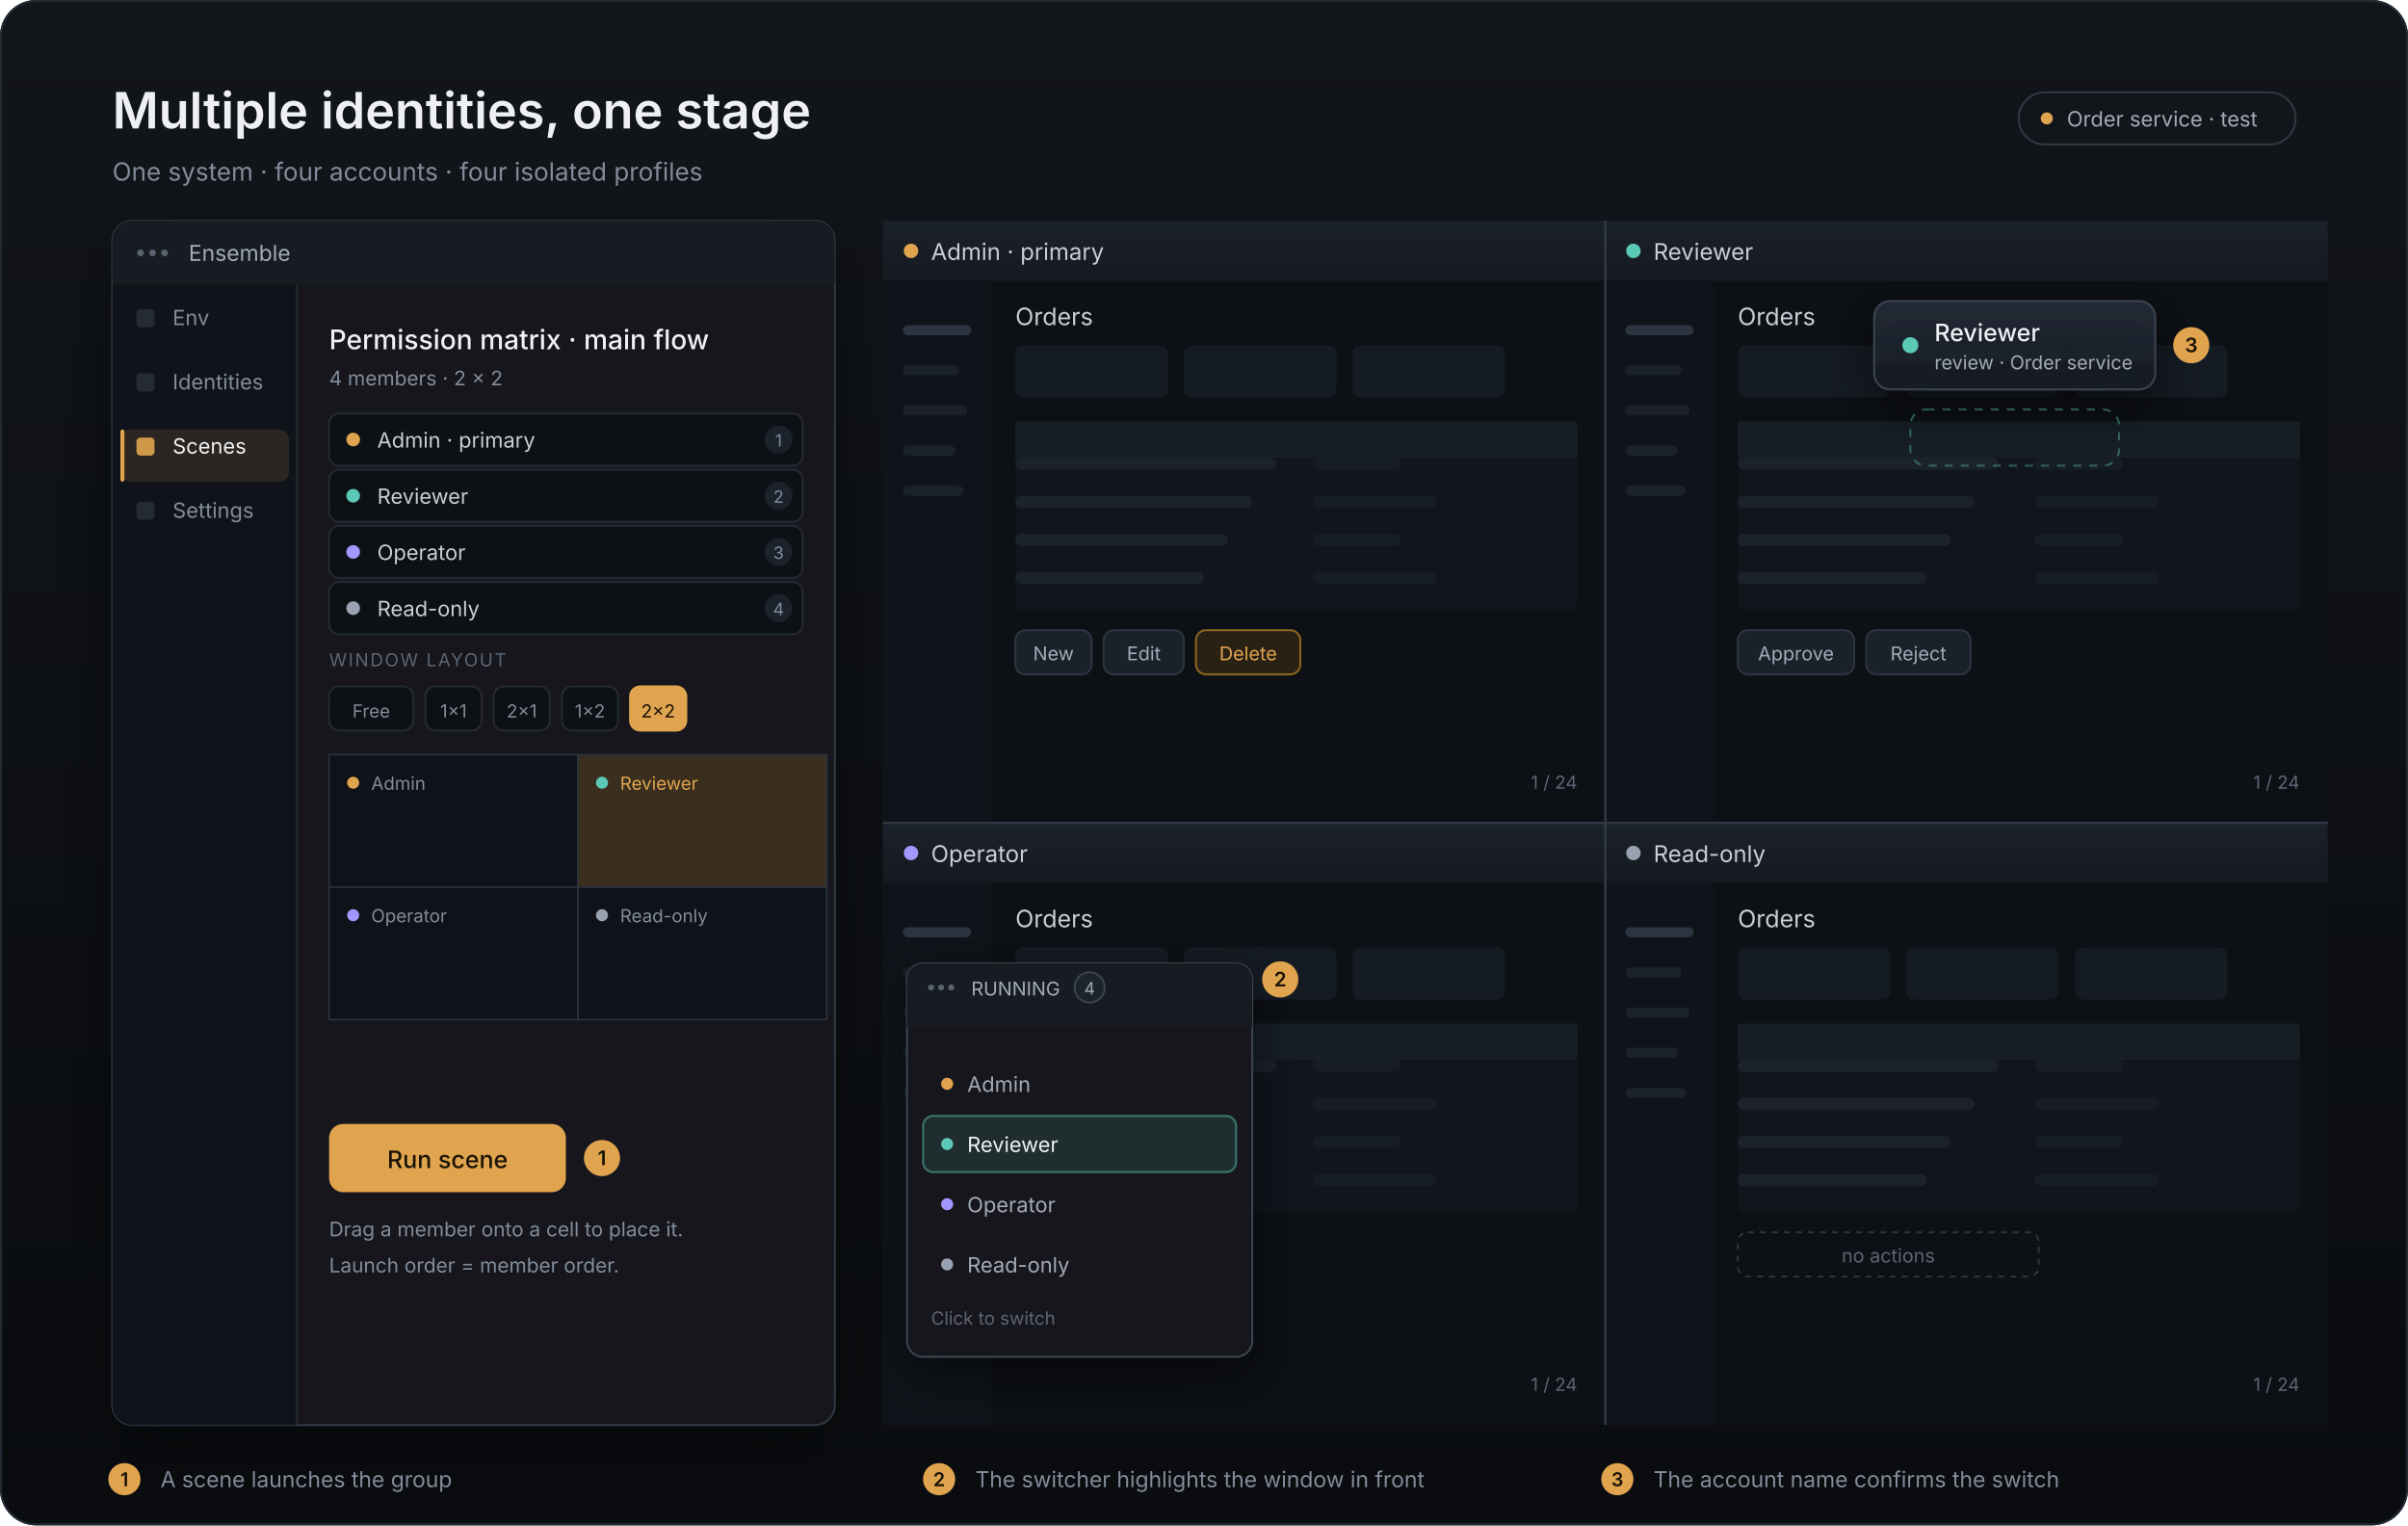
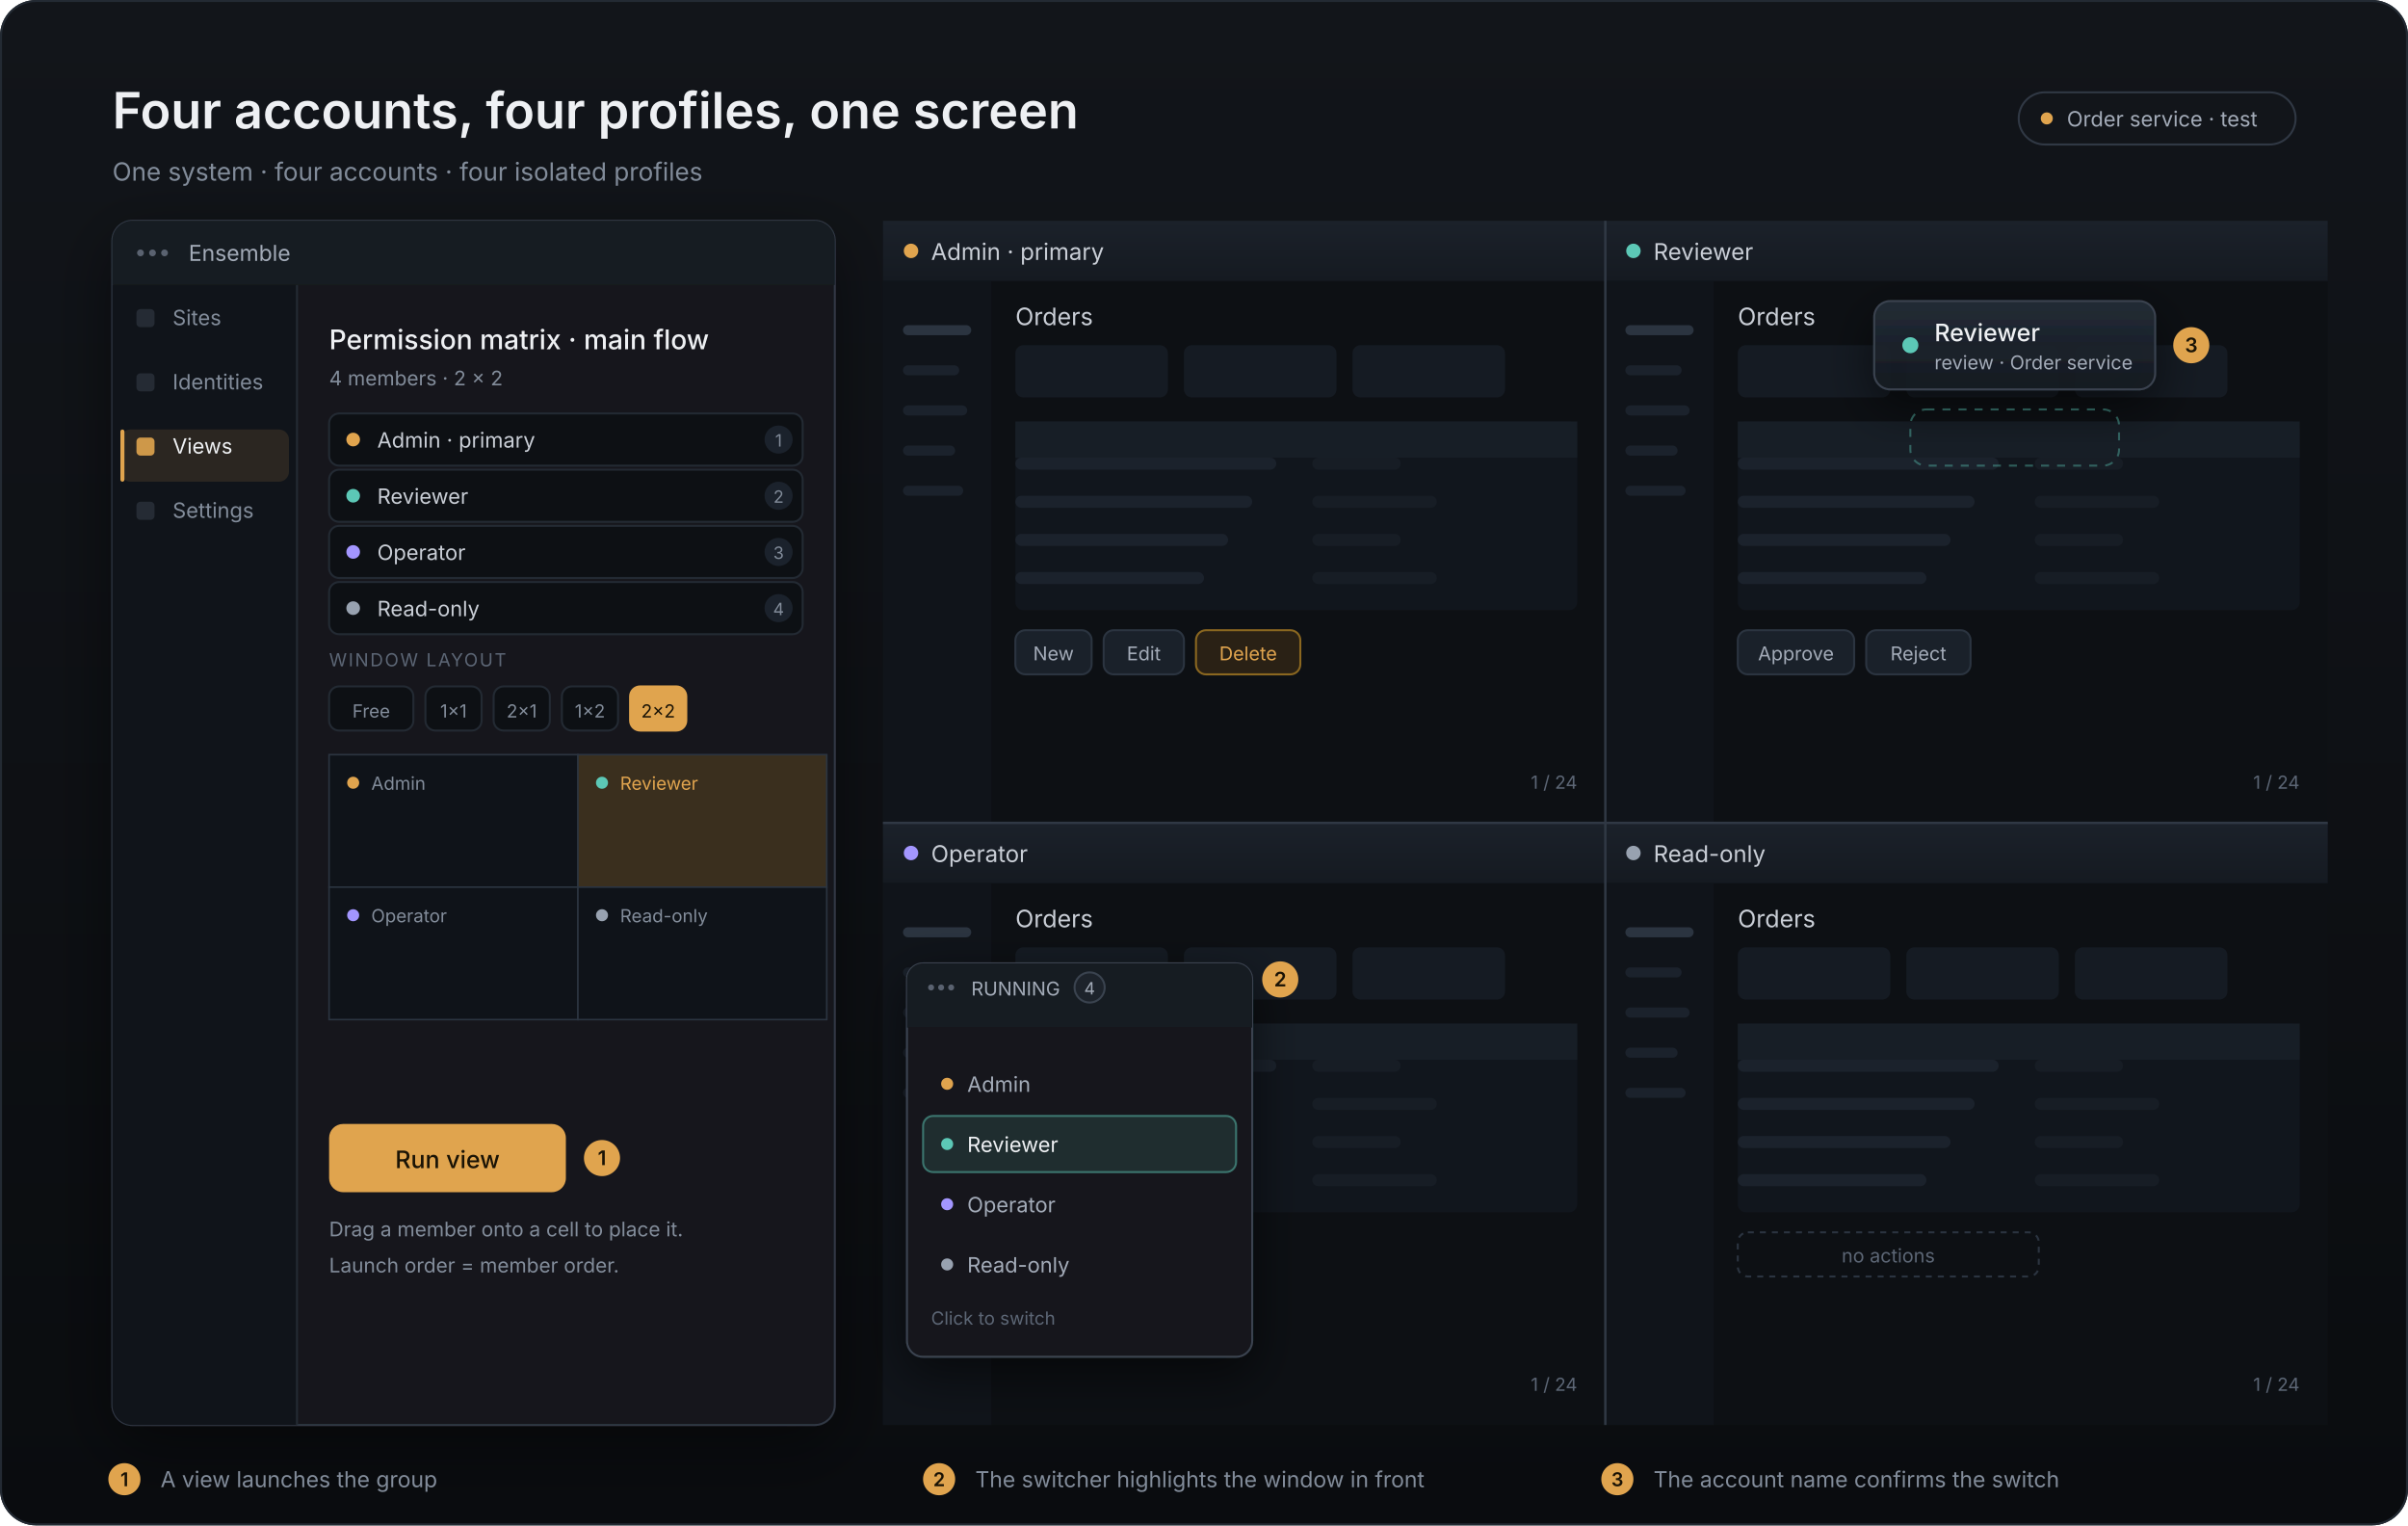
- <svg xmlns="http://www.w3.org/2000/svg" viewBox="0 0 1200 760" width="1200" height="760" role="img" aria-label="One scene on the left launches four isolated browser profiles tiled edge to edge on the right, with a floating switcher highlighting the current window and a brief account label over it">
+ <svg xmlns="http://www.w3.org/2000/svg" viewBox="0 0 1200 760" width="1200" height="760" role="img" aria-label="One view on the left launches four isolated browser profiles tiled edge to edge on the right, with a floating switcher highlighting the current window and a brief account label over it">
  <defs>
    <linearGradient id="heroBg" x1="0" y1="0" x2="0" y2="1">
      <stop offset="0" stop-color="#12151a" />
      <stop offset="1" stop-color="#0a0c0f" />
    </linearGradient>
    <linearGradient id="heroChrome" x1="0" y1="0" x2="0" y2="1">
      <stop offset="0" stop-color="#1b212a" />
      <stop offset="1" stop-color="#151a21" />
    </linearGradient>
    <linearGradient id="heroPill" x1="0" y1="0" x2="0" y2="1">
      <stop offset="0" stop-color="#242c36" stop-opacity="0.96" />
      <stop offset="1" stop-color="#151a21" stop-opacity="0.96" />
    </linearGradient>
    <filter id="heroShadow" x="-40%" y="-40%" width="180%" height="200%">
      <feDropShadow dx="0" dy="8" stdDeviation="12" flood-color="#000" flood-opacity="0.55" />
    </filter>
    <filter id="heroPanelShadow" x="-20%" y="-20%" width="140%" height="150%">
      <feDropShadow dx="0" dy="10" stdDeviation="16" flood-color="#000" flood-opacity="0.45" />
    </filter>
  </defs>
  <rect width="1200" height="760" rx="18" fill="url(#heroBg)" />
  <rect x="0.5" y="0.5" width="1199" height="759" rx="17.5" fill="none" stroke="#232a33" />
  <g font-family="system-ui, -apple-system, Segoe UI, sans-serif">
-     <text x="56" y="64" font-size="25" fill="#eef0f3" font-weight="600">Multiple identities, one stage</text>
+     <text x="56" y="64" font-size="25" fill="#eef0f3" font-weight="600">Four accounts, four profiles, one screen</text>
    <text x="56" y="90" font-size="12.5" fill="#828c9a">One system · four accounts · four isolated profiles</text>
  </g>
  <g>
    <rect x="1006" y="46" width="138" height="26" rx="13" fill="#12151a" stroke="#303844" />
    <circle cx="1020" cy="59" r="3" fill="#e0a44e" />
    <text x="1030" y="63" font-size="10.5" fill="#a3abb8" font-family="system-ui, -apple-system, Segoe UI, sans-serif">Order service · test</text>
  </g>
  <g filter="url(#heroPanelShadow)">
    <rect x="56" y="110" width="360" height="600" rx="10" fill="#12151a" stroke="#303844" />
    <path d="M56 120a10 10 0 0 1 10-10h340a10 10 0 0 1 10 10v22H56z" fill="#171b21" />
  </g>
  <g fill="#5a6270">
    <circle cx="70" cy="126" r="1.7" />
    <circle cx="76" cy="126" r="1.7" />
    <circle cx="82" cy="126" r="1.7" />
  </g>
  <text x="94" y="130" font-size="11" fill="#a3abb8" font-family="system-ui, -apple-system, Segoe UI, sans-serif">Ensemble</text>
  <path d="M56 142h92v568H66a10 10 0 0 1-10-10z" fill="#10141a" />
  <path d="M148 142v568" stroke="#232a33" />
  <rect x="60" y="214" width="84" height="26" rx="5" fill="#e0a44e" fill-opacity="0.13" />
  <rect x="60" y="214" width="2" height="26" rx="1" fill="#e0a44e" />
  <g>
    <rect x="68" y="154" width="9" height="9" rx="2" fill="#3a434f" fill-opacity="0.5" />
-     <text x="86" y="162" font-size="10.5" fill="#828c9a" font-family="system-ui, -apple-system, Segoe UI, sans-serif">Env</text>
+     <text x="86" y="162" font-size="10.5" fill="#828c9a" font-family="system-ui, -apple-system, Segoe UI, sans-serif">Sites</text>
  </g>
  <g>
    <rect x="68" y="186" width="9" height="9" rx="2" fill="#3a434f" fill-opacity="0.5" />
    <text x="86" y="194" font-size="10.5" fill="#828c9a" font-family="system-ui, -apple-system, Segoe UI, sans-serif">Identities</text>
  </g>
  <g>
    <rect x="68" y="218" width="9" height="9" rx="2" fill="#e0a44e" fill-opacity="0.9" />
-     <text x="86" y="226" font-size="10.5" fill="#eef0f3" font-family="system-ui, -apple-system, Segoe UI, sans-serif">Scenes</text>
+     <text x="86" y="226" font-size="10.5" fill="#eef0f3" font-family="system-ui, -apple-system, Segoe UI, sans-serif">Views</text>
  </g>
  <g>
    <rect x="68" y="250" width="9" height="9" rx="2" fill="#3a434f" fill-opacity="0.5" />
    <text x="86" y="258" font-size="10.5" fill="#828c9a" font-family="system-ui, -apple-system, Segoe UI, sans-serif">Settings</text>
  </g>
  <text x="164" y="174" font-size="13.5" fill="#eef0f3" font-weight="500" font-family="system-ui, -apple-system, Segoe UI, sans-serif">Permission matrix · main flow</text>
  <text x="164" y="192" font-size="10" fill="#828c9a" font-family="system-ui, -apple-system, Segoe UI, sans-serif">4 members · 2 × 2</text>
  <rect x="164" y="206" width="236" height="26" rx="5" fill="#0d1014" stroke="#232a33" />
  <circle cx="176" cy="219" r="3.4" fill="#e0a44e" />
  <text x="188" y="223" font-size="10.5" fill="#c9ced6" font-family="system-ui, -apple-system, Segoe UI, sans-serif">Admin · primary</text>
  <circle cx="388" cy="219" r="7" fill="#1b222c" />
  <text x="388" y="222.5" font-size="8.5" fill="#828c9a" text-anchor="middle" font-family="system-ui, -apple-system, Segoe UI, sans-serif">1</text>
  <rect x="164" y="234" width="236" height="26" rx="5" fill="#0d1014" stroke="#232a33" />
  <circle cx="176" cy="247" r="3.4" fill="#5cc8b6" />
  <text x="188" y="251" font-size="10.5" fill="#c9ced6" font-family="system-ui, -apple-system, Segoe UI, sans-serif">Reviewer</text>
  <circle cx="388" cy="247" r="7" fill="#1b222c" />
  <text x="388" y="250.5" font-size="8.5" fill="#828c9a" text-anchor="middle" font-family="system-ui, -apple-system, Segoe UI, sans-serif">2</text>
  <rect x="164" y="262" width="236" height="26" rx="5" fill="#0d1014" stroke="#232a33" />
  <circle cx="176" cy="275" r="3.4" fill="#a396ff" />
  <text x="188" y="279" font-size="10.5" fill="#c9ced6" font-family="system-ui, -apple-system, Segoe UI, sans-serif">Operator</text>
  <circle cx="388" cy="275" r="7" fill="#1b222c" />
  <text x="388" y="278.5" font-size="8.5" fill="#828c9a" text-anchor="middle" font-family="system-ui, -apple-system, Segoe UI, sans-serif">3</text>
  <rect x="164" y="290" width="236" height="26" rx="5" fill="#0d1014" stroke="#232a33" />
  <circle cx="176" cy="303" r="3.4" fill="#98a2b0" />
  <text x="188" y="307" font-size="10.5" fill="#c9ced6" font-family="system-ui, -apple-system, Segoe UI, sans-serif">Read-only</text>
  <circle cx="388" cy="303" r="7" fill="#1b222c" />
  <text x="388" y="306.5" font-size="8.5" fill="#828c9a" text-anchor="middle" font-family="system-ui, -apple-system, Segoe UI, sans-serif">4</text>
  <text x="164" y="332" font-size="9" fill="#5c6675" letter-spacing="0.8" font-family="system-ui, -apple-system, Segoe UI, sans-serif">WINDOW LAYOUT</text>
  <rect x="164" y="342" width="42" height="22" rx="5" fill="#0d1014" stroke="#232a33" />
  <text x="185" y="357.5" font-size="9" fill="#828c9a" text-anchor="middle" font-family="system-ui, -apple-system, Segoe UI, sans-serif">Free</text>
  <rect x="212" y="342" width="28" height="22" rx="5" fill="#0d1014" stroke="#232a33" />
  <text x="226" y="357.5" font-size="9" fill="#828c9a" text-anchor="middle" font-family="system-ui, -apple-system, Segoe UI, sans-serif">1×1</text>
  <rect x="246" y="342" width="28" height="22" rx="5" fill="#0d1014" stroke="#232a33" />
  <text x="260" y="357.5" font-size="9" fill="#828c9a" text-anchor="middle" font-family="system-ui, -apple-system, Segoe UI, sans-serif">2×1</text>
  <rect x="280" y="342" width="28" height="22" rx="5" fill="#0d1014" stroke="#232a33" />
  <text x="294" y="357.5" font-size="9" fill="#828c9a" text-anchor="middle" font-family="system-ui, -apple-system, Segoe UI, sans-serif">1×2</text>
  <rect x="314" y="342" width="28" height="22" rx="5" fill="#e0a44e" stroke="#e0a44e" />
  <text x="328" y="357.5" font-size="9" fill="#1a1305" text-anchor="middle" font-family="system-ui, -apple-system, Segoe UI, sans-serif">2×2</text>
  <rect x="164" y="376" width="124" height="66" fill="#0f1319" stroke="#2b3440" stroke-width="0.8" />
  <circle cx="176" cy="390" r="3" fill="#e0a44e" />
  <text x="185" y="393.5" font-size="9" fill="#828c9a" font-family="system-ui, -apple-system, Segoe UI, sans-serif">Admin</text>
  <rect x="288" y="376" width="124" height="66" fill="#3a2f1e" stroke="#2b3440" stroke-width="0.8" />
  <circle cx="300" cy="390" r="3" fill="#5cc8b6" />
  <text x="309" y="393.5" font-size="9" fill="#e0a44e" font-family="system-ui, -apple-system, Segoe UI, sans-serif">Reviewer</text>
  <rect x="164" y="442" width="124" height="66" fill="#0f1319" stroke="#2b3440" stroke-width="0.8" />
  <circle cx="176" cy="456" r="3" fill="#a396ff" />
  <text x="185" y="459.5" font-size="9" fill="#828c9a" font-family="system-ui, -apple-system, Segoe UI, sans-serif">Operator</text>
  <rect x="288" y="442" width="124" height="66" fill="#0f1319" stroke="#2b3440" stroke-width="0.8" />
  <circle cx="300" cy="456" r="3" fill="#98a2b0" />
  <text x="309" y="459.5" font-size="9" fill="#828c9a" font-family="system-ui, -apple-system, Segoe UI, sans-serif">Read-only</text>
  <rect x="164" y="560" width="118" height="34" rx="7" fill="#e0a44e" />
-   <text x="223" y="582" font-size="12" fill="#1a1305" text-anchor="middle" font-weight="500" font-family="system-ui, -apple-system, Segoe UI, sans-serif">Run scene</text>
+   <text x="223" y="582" font-size="12" fill="#1a1305" text-anchor="middle" font-weight="500" font-family="system-ui, -apple-system, Segoe UI, sans-serif">Run view</text>
  <text x="164" y="616" font-size="10" fill="#828c9a" font-family="system-ui, -apple-system, Segoe UI, sans-serif">Drag a member onto a cell to place it.</text>
  <text x="164" y="634" font-size="10" fill="#828c9a" font-family="system-ui, -apple-system, Segoe UI, sans-serif">Launch order = member order.</text>
  <circle cx="300" cy="577" r="9" fill="#e0a44e" />
  <text x="300" y="580.5" font-size="10" fill="#1a1305" text-anchor="middle" font-weight="600" font-family="system-ui, -apple-system, Segoe UI, sans-serif">1</text>
  <rect x="440" y="110" width="360" height="300" fill="#0d1014" />
  <rect x="440" y="110" width="360" height="30" fill="url(#heroChrome)" />
  <circle cx="454" cy="125" r="3.6" fill="#e0a44e" />
  <text x="464" y="129.5" font-size="11.5" fill="#c9ced6" font-family="system-ui, -apple-system, Segoe UI, sans-serif">Admin · primary</text>
  <rect x="440" y="140" width="54" height="270" fill="#10141a" />
  <rect x="450" y="162" width="34" height="5" rx="2.5" fill="#2b3440" />
  <rect x="450" y="182" width="28" height="5" rx="2.5" fill="#1b222c" />
  <rect x="450" y="202" width="32" height="5" rx="2.5" fill="#1b222c" />
  <rect x="450" y="222" width="26" height="5" rx="2.5" fill="#1b222c" />
  <rect x="450" y="242" width="30" height="5" rx="2.5" fill="#1b222c" />
  <text x="506" y="162" font-size="12" fill="#c9ced6" font-family="system-ui, -apple-system, Segoe UI, sans-serif">Orders</text>
  <rect x="506" y="172" width="76" height="26" rx="4" fill="#151b23" />
  <rect x="590" y="172" width="76" height="26" rx="4" fill="#151b23" />
  <rect x="674" y="172" width="76" height="26" rx="4" fill="#151b23" />
  <rect x="506" y="210" width="280" height="94" rx="4" fill="#11161d" />
  <rect x="506" y="210" width="280" height="18" fill="#171e26" />
  <rect x="506" y="228" width="130" height="6" rx="3" fill="#1b222c" />
  <rect x="654" y="228" width="44" height="6" rx="3" fill="#171d25" />
  <rect x="506" y="247" width="118" height="6" rx="3" fill="#1b222c" />
  <rect x="654" y="247" width="62" height="6" rx="3" fill="#171d25" />
  <rect x="506" y="266" width="106" height="6" rx="3" fill="#1b222c" />
  <rect x="654" y="266" width="44" height="6" rx="3" fill="#171d25" />
  <rect x="506" y="285" width="94" height="6" rx="3" fill="#1b222c" />
  <rect x="654" y="285" width="62" height="6" rx="3" fill="#171d25" />
  <rect x="506" y="314" width="38" height="22" rx="5" fill="#1a212a" stroke="#2b3440" />
  <text x="525" y="329" font-size="9.5" fill="#a3abb8" text-anchor="middle" font-family="system-ui, -apple-system, Segoe UI, sans-serif">New</text>
  <rect x="550" y="314" width="40" height="22" rx="5" fill="#1a212a" stroke="#2b3440" />
  <text x="570" y="329" font-size="9.5" fill="#a3abb8" text-anchor="middle" font-family="system-ui, -apple-system, Segoe UI, sans-serif">Edit</text>
  <rect x="596" y="314" width="52" height="22" rx="5" fill="#2a2115" stroke="#8a6720" />
  <text x="622" y="329" font-size="9.5" fill="#e0a44e" text-anchor="middle" font-family="system-ui, -apple-system, Segoe UI, sans-serif">Delete</text>
  <text x="786" y="393" font-size="9" fill="#5c6675" text-anchor="end" font-family="system-ui, -apple-system, Segoe UI, sans-serif">1 / 24</text>
  <rect x="800" y="110" width="360" height="300" fill="#0d1014" />
  <rect x="800" y="110" width="360" height="30" fill="url(#heroChrome)" />
  <circle cx="814" cy="125" r="3.6" fill="#5cc8b6" />
  <text x="824" y="129.5" font-size="11.5" fill="#c9ced6" font-family="system-ui, -apple-system, Segoe UI, sans-serif">Reviewer</text>
  <rect x="800" y="140" width="54" height="270" fill="#10141a" />
  <rect x="810" y="162" width="34" height="5" rx="2.5" fill="#2b3440" />
  <rect x="810" y="182" width="28" height="5" rx="2.5" fill="#1b222c" />
  <rect x="810" y="202" width="32" height="5" rx="2.5" fill="#1b222c" />
  <rect x="810" y="222" width="26" height="5" rx="2.5" fill="#1b222c" />
  <rect x="810" y="242" width="30" height="5" rx="2.5" fill="#1b222c" />
  <text x="866" y="162" font-size="12" fill="#c9ced6" font-family="system-ui, -apple-system, Segoe UI, sans-serif">Orders</text>
  <rect x="866" y="172" width="76" height="26" rx="4" fill="#151b23" />
  <rect x="950" y="172" width="76" height="26" rx="4" fill="#151b23" />
  <rect x="1034" y="172" width="76" height="26" rx="4" fill="#151b23" />
  <rect x="866" y="210" width="280" height="94" rx="4" fill="#11161d" />
  <rect x="866" y="210" width="280" height="18" fill="#171e26" />
  <rect x="866" y="228" width="130" height="6" rx="3" fill="#1b222c" />
  <rect x="1014" y="228" width="44" height="6" rx="3" fill="#171d25" />
  <rect x="866" y="247" width="118" height="6" rx="3" fill="#1b222c" />
  <rect x="1014" y="247" width="62" height="6" rx="3" fill="#171d25" />
  <rect x="866" y="266" width="106" height="6" rx="3" fill="#1b222c" />
  <rect x="1014" y="266" width="44" height="6" rx="3" fill="#171d25" />
  <rect x="866" y="285" width="94" height="6" rx="3" fill="#1b222c" />
  <rect x="1014" y="285" width="62" height="6" rx="3" fill="#171d25" />
  <rect x="866" y="314" width="58" height="22" rx="5" fill="#1a212a" stroke="#2b3440" />
  <text x="895" y="329" font-size="9.5" fill="#a3abb8" text-anchor="middle" font-family="system-ui, -apple-system, Segoe UI, sans-serif">Approve</text>
  <rect x="930" y="314" width="52" height="22" rx="5" fill="#1a212a" stroke="#2b3440" />
  <text x="956" y="329" font-size="9.5" fill="#a3abb8" text-anchor="middle" font-family="system-ui, -apple-system, Segoe UI, sans-serif">Reject</text>
  <text x="1146" y="393" font-size="9" fill="#5c6675" text-anchor="end" font-family="system-ui, -apple-system, Segoe UI, sans-serif">1 / 24</text>
  <rect x="440" y="410" width="360" height="300" fill="#0d1014" />
  <rect x="440" y="410" width="360" height="30" fill="url(#heroChrome)" />
  <circle cx="454" cy="425" r="3.6" fill="#a396ff" />
  <text x="464" y="429.5" font-size="11.5" fill="#c9ced6" font-family="system-ui, -apple-system, Segoe UI, sans-serif">Operator</text>
  <rect x="440" y="440" width="54" height="270" fill="#10141a" />
  <rect x="450" y="462" width="34" height="5" rx="2.5" fill="#2b3440" />
  <rect x="450" y="482" width="28" height="5" rx="2.5" fill="#1b222c" />
  <rect x="450" y="502" width="32" height="5" rx="2.5" fill="#1b222c" />
  <rect x="450" y="522" width="26" height="5" rx="2.5" fill="#1b222c" />
  <rect x="450" y="542" width="30" height="5" rx="2.5" fill="#1b222c" />
  <text x="506" y="462" font-size="12" fill="#c9ced6" font-family="system-ui, -apple-system, Segoe UI, sans-serif">Orders</text>
  <rect x="506" y="472" width="76" height="26" rx="4" fill="#151b23" />
  <rect x="590" y="472" width="76" height="26" rx="4" fill="#151b23" />
  <rect x="674" y="472" width="76" height="26" rx="4" fill="#151b23" />
  <rect x="506" y="510" width="280" height="94" rx="4" fill="#11161d" />
  <rect x="506" y="510" width="280" height="18" fill="#171e26" />
  <rect x="506" y="528" width="130" height="6" rx="3" fill="#1b222c" />
  <rect x="654" y="528" width="44" height="6" rx="3" fill="#171d25" />
  <rect x="506" y="547" width="118" height="6" rx="3" fill="#1b222c" />
  <rect x="654" y="547" width="62" height="6" rx="3" fill="#171d25" />
  <rect x="506" y="566" width="106" height="6" rx="3" fill="#1b222c" />
  <rect x="654" y="566" width="44" height="6" rx="3" fill="#171d25" />
  <rect x="506" y="585" width="94" height="6" rx="3" fill="#1b222c" />
  <rect x="654" y="585" width="62" height="6" rx="3" fill="#171d25" />
  <rect x="506" y="614" width="52" height="22" rx="5" fill="#1a212a" stroke="#2b3440" />
  <text x="532" y="629" font-size="9.5" fill="#a3abb8" text-anchor="middle" font-family="system-ui, -apple-system, Segoe UI, sans-serif">Export</text>
  <text x="786" y="693" font-size="9" fill="#5c6675" text-anchor="end" font-family="system-ui, -apple-system, Segoe UI, sans-serif">1 / 24</text>
  <rect x="800" y="410" width="360" height="300" fill="#0d1014" />
  <rect x="800" y="410" width="360" height="30" fill="url(#heroChrome)" />
  <circle cx="814" cy="425" r="3.6" fill="#98a2b0" />
  <text x="824" y="429.5" font-size="11.5" fill="#c9ced6" font-family="system-ui, -apple-system, Segoe UI, sans-serif">Read-only</text>
  <rect x="800" y="440" width="54" height="270" fill="#10141a" />
  <rect x="810" y="462" width="34" height="5" rx="2.5" fill="#2b3440" />
  <rect x="810" y="482" width="28" height="5" rx="2.5" fill="#1b222c" />
  <rect x="810" y="502" width="32" height="5" rx="2.5" fill="#1b222c" />
  <rect x="810" y="522" width="26" height="5" rx="2.5" fill="#1b222c" />
  <rect x="810" y="542" width="30" height="5" rx="2.5" fill="#1b222c" />
  <text x="866" y="462" font-size="12" fill="#c9ced6" font-family="system-ui, -apple-system, Segoe UI, sans-serif">Orders</text>
  <rect x="866" y="472" width="76" height="26" rx="4" fill="#151b23" />
  <rect x="950" y="472" width="76" height="26" rx="4" fill="#151b23" />
  <rect x="1034" y="472" width="76" height="26" rx="4" fill="#151b23" />
  <rect x="866" y="510" width="280" height="94" rx="4" fill="#11161d" />
  <rect x="866" y="510" width="280" height="18" fill="#171e26" />
  <rect x="866" y="528" width="130" height="6" rx="3" fill="#1b222c" />
  <rect x="1014" y="528" width="44" height="6" rx="3" fill="#171d25" />
  <rect x="866" y="547" width="118" height="6" rx="3" fill="#1b222c" />
  <rect x="1014" y="547" width="62" height="6" rx="3" fill="#171d25" />
  <rect x="866" y="566" width="106" height="6" rx="3" fill="#1b222c" />
  <rect x="1014" y="566" width="44" height="6" rx="3" fill="#171d25" />
  <rect x="866" y="585" width="94" height="6" rx="3" fill="#1b222c" />
  <rect x="1014" y="585" width="62" height="6" rx="3" fill="#171d25" />
  <rect x="866" y="614" width="150" height="22" rx="5" fill="none" stroke="#2b3440" stroke-dasharray="3 3" />
  <text x="941" y="629" font-size="9.5" fill="#5c6675" text-anchor="middle" font-family="system-ui, -apple-system, Segoe UI, sans-serif">no actions</text>
  <text x="1146" y="693" font-size="9" fill="#5c6675" text-anchor="end" font-family="system-ui, -apple-system, Segoe UI, sans-serif">1 / 24</text>
  <path d="M800 110V710M440 410H1160" stroke="#303844" stroke-width="1.2" />
  <g filter="url(#heroShadow)">
    <rect x="452" y="480" width="172" height="196" rx="8" fill="#12151a" stroke="#3a434f" />
    <path d="M452 488a8 8 0 0 1 8-8h156a8 8 0 0 1 8 8v24H452z" fill="#171b21" />
  </g>
  <g fill="#5a6270">
    <circle cx="464" cy="492" r="1.5" />
    <circle cx="469" cy="492" r="1.5" />
    <circle cx="474" cy="492" r="1.5" />
  </g>
  <text x="484" y="496" font-size="9.5" fill="#a3abb8" font-family="system-ui, -apple-system, Segoe UI, sans-serif">RUNNING</text>
  <circle cx="543" cy="492" r="7.5" fill="#1d232b" stroke="#3a434f" />
  <text x="543" y="495.5" font-size="8.5" fill="#a3abb8" text-anchor="middle" font-family="system-ui, -apple-system, Segoe UI, sans-serif">4</text>
  <circle cx="472" cy="540" r="3" fill="#e0a44e" />
  <text x="482" y="544" font-size="10.5" fill="#a3abb8" font-family="system-ui, -apple-system, Segoe UI, sans-serif">Admin</text>
  <rect x="460" y="556" width="156" height="28" rx="5" fill="#5cc8b6" fill-opacity="0.13" stroke="#5cc8b6" stroke-opacity="0.5" />
  <circle cx="472" cy="570" r="3" fill="#5cc8b6" />
  <text x="482" y="574" font-size="10.5" fill="#eef0f3" font-family="system-ui, -apple-system, Segoe UI, sans-serif">Reviewer</text>
  <circle cx="472" cy="600" r="3" fill="#a396ff" />
  <text x="482" y="604" font-size="10.5" fill="#a3abb8" font-family="system-ui, -apple-system, Segoe UI, sans-serif">Operator</text>
  <circle cx="472" cy="630" r="3" fill="#98a2b0" />
  <text x="482" y="634" font-size="10.5" fill="#a3abb8" font-family="system-ui, -apple-system, Segoe UI, sans-serif">Read-only</text>
  <text x="464" y="660" font-size="9" fill="#5c6675" font-family="system-ui, -apple-system, Segoe UI, sans-serif">Click to switch</text>
  <circle cx="638" cy="488" r="9" fill="#e0a44e" />
  <text x="638" y="491.5" font-size="10" fill="#1a1305" text-anchor="middle" font-weight="600" font-family="system-ui, -apple-system, Segoe UI, sans-serif">2</text>
  <g filter="url(#heroShadow)">
    <rect x="934" y="150" width="140" height="44" rx="8" fill="url(#heroPill)" stroke="#3a434f" />
    <circle cx="952" cy="172" r="4" fill="#5cc8b6" />
    <text x="964" y="170" font-size="12" fill="#eef0f3" font-weight="500" font-family="system-ui, -apple-system, Segoe UI, sans-serif">Reviewer</text>
    <text x="964" y="184" font-size="9.5" fill="#a3abb8" font-family="system-ui, -apple-system, Segoe UI, sans-serif">review · Order service</text>
  </g>
  <rect x="952" y="204" width="104" height="28" rx="8" fill="none" stroke="#5cc8b6" stroke-opacity="0.4" stroke-dasharray="4 4" />
  <circle cx="1092" cy="172" r="9" fill="#e0a44e" />
  <text x="1092" y="175.5" font-size="10" fill="#1a1305" text-anchor="middle" font-weight="600" font-family="system-ui, -apple-system, Segoe UI, sans-serif">3</text>
  <g font-family="system-ui, -apple-system, Segoe UI, sans-serif" font-size="11.5" fill="#828c9a">
    <circle cx="62" cy="737" r="8" fill="#e0a44e" />
    <text x="62" y="740.5" font-size="9.5" fill="#1a1305" text-anchor="middle" font-weight="600">1</text>
-     <text x="80" y="741" font-size="11" fill="#828c9a">A scene launches the group</text>
+     <text x="80" y="741" font-size="11" fill="#828c9a">A view launches the group</text>
    <circle cx="468" cy="737" r="8" fill="#e0a44e" />
    <text x="468" y="740.5" font-size="9.5" fill="#1a1305" text-anchor="middle" font-weight="600">2</text>
    <text x="486" y="741" font-size="11" fill="#828c9a">The switcher highlights the window in front</text>
    <circle cx="806" cy="737" r="8" fill="#e0a44e" />
    <text x="806" y="740.5" font-size="9.5" fill="#1a1305" text-anchor="middle" font-weight="600">3</text>
    <text x="824" y="741" font-size="11" fill="#828c9a">The account name confirms the switch</text>
  </g>
</svg>
